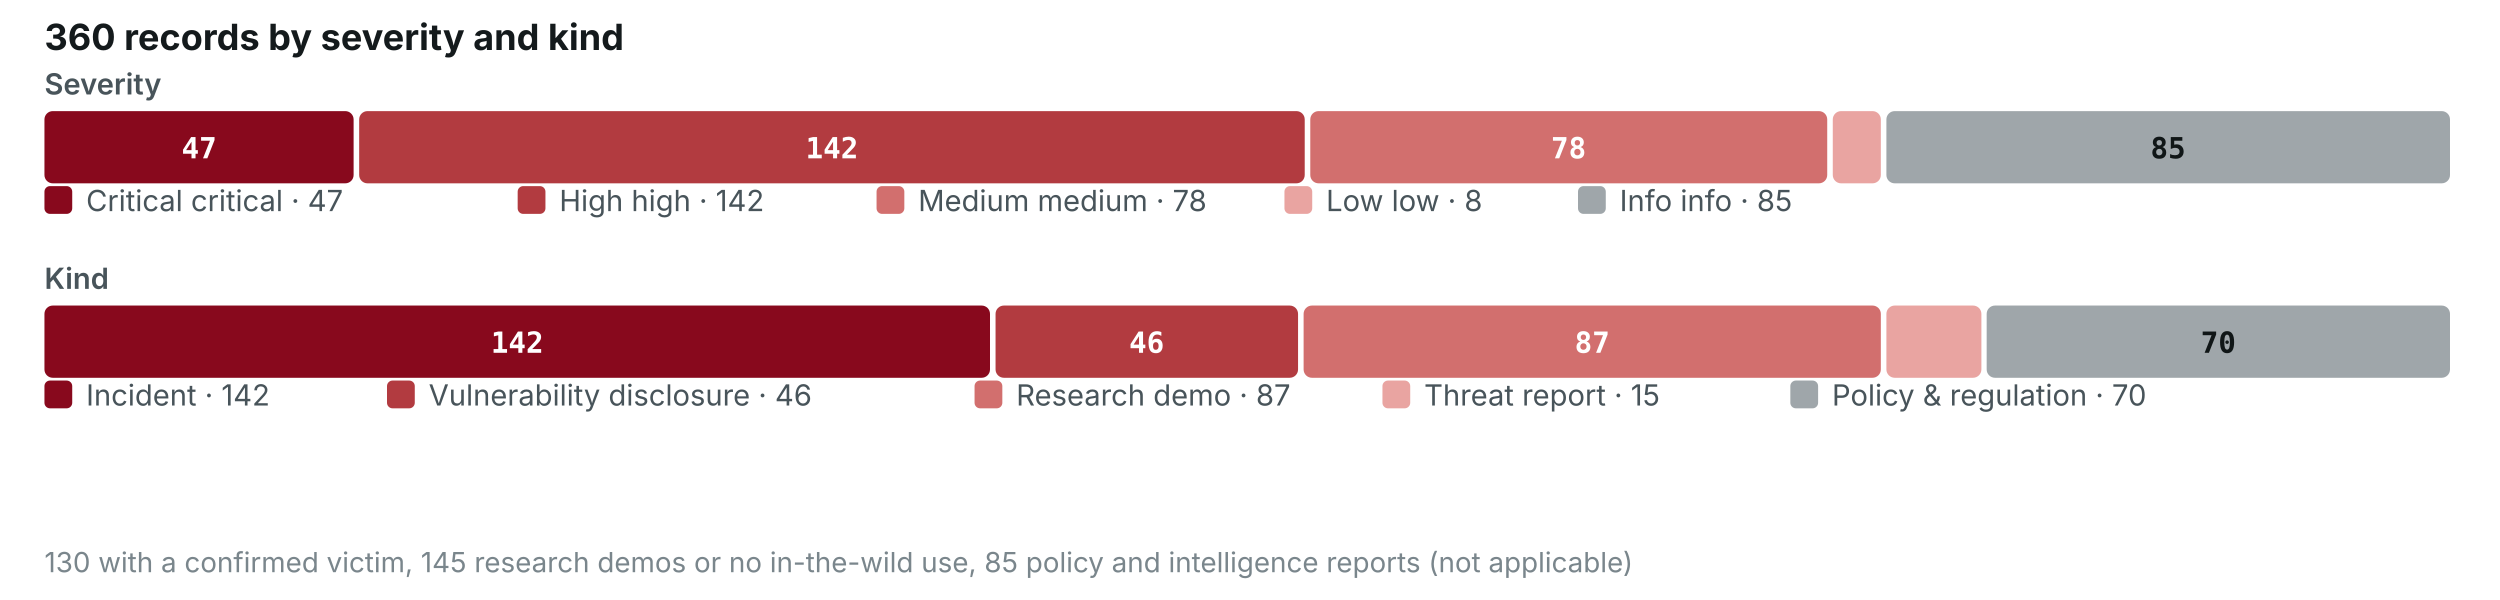
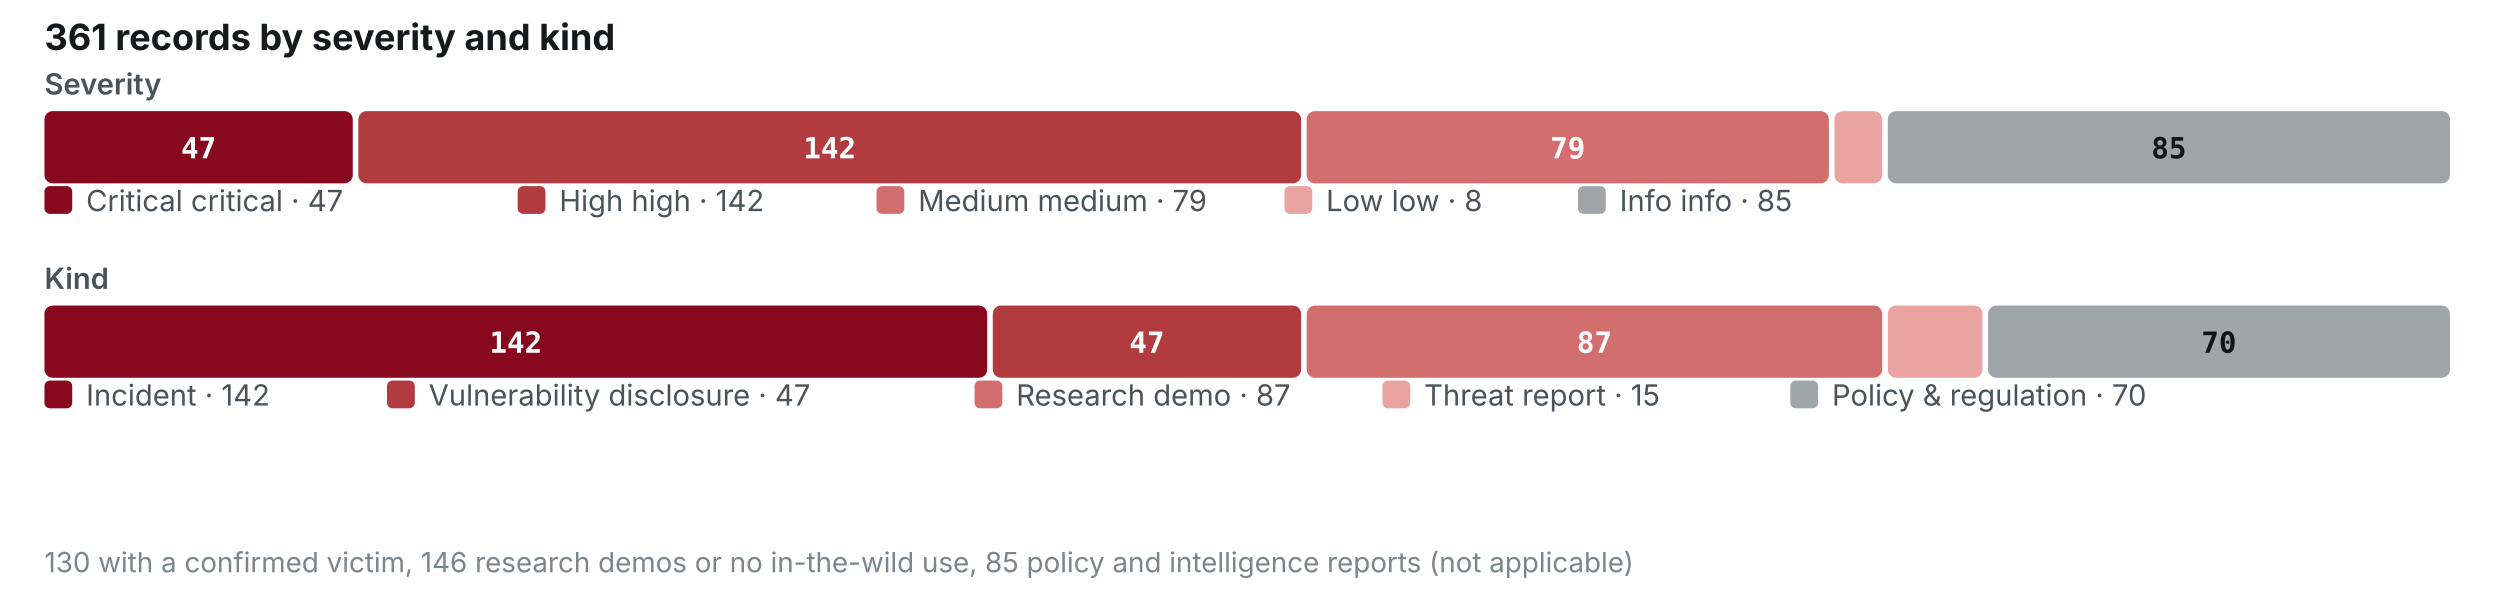
<svg xmlns="http://www.w3.org/2000/svg" viewBox="0 0 900 216" width="900" height="216" role="img" font-family="ui-sans-serif,-apple-system,'Segoe UI','PingFang SC','Microsoft YaHei',sans-serif">
  <rect width="900" height="216" fill="#FFFFFF" />
-   <text x="16" y="18" font-size="13" font-weight="700" fill="#141A1C">360 records by severity and kind</text>
+   <text x="16" y="18" font-size="13" font-weight="700" fill="#141A1C">361 records by severity and kind</text>
  <text x="16" y="34" font-size="10.5" fill="#48545A" font-weight="600">Severity</text>
-   <rect x="16.0" y="40" width="111.3" height="26" rx="3" fill="#88091D" />
-   <text x="71.7" y="57" font-size="10.5" text-anchor="middle" font-family="ui-monospace,'SF Mono','Cascadia Mono','Consolas',monospace" font-weight="700" fill="#FFFFFF">47</text>
-   <rect x="129.3" y="40" width="340.4" height="26" rx="3" fill="#B23B40" />
-   <text x="299.5" y="57" font-size="10.5" text-anchor="middle" font-family="ui-monospace,'SF Mono','Cascadia Mono','Consolas',monospace" font-weight="700" fill="#FFFFFF">142</text>
-   <rect x="471.7" y="40" width="186.1" height="26" rx="3" fill="#D26F6E" />
-   <text x="564.7" y="57" font-size="10.5" text-anchor="middle" font-family="ui-monospace,'SF Mono','Cascadia Mono','Consolas',monospace" font-weight="700" fill="#FFFFFF">78</text>
-   <rect x="659.8" y="40" width="17.3" height="26" rx="3" fill="#E9A4A1" />
-   <rect x="679.1" y="40" width="202.9" height="26" rx="3" fill="#9FA6AA" />
-   <text x="780.5" y="57" font-size="10.5" text-anchor="middle" font-family="ui-monospace,'SF Mono','Cascadia Mono','Consolas',monospace" font-weight="700" fill="#101617">85</text>
+   <rect x="16.0" y="40" width="111.0" height="26" rx="3" fill="#88091D" />
+   <text x="71.5" y="57" font-size="10.5" text-anchor="middle" font-family="ui-monospace,'SF Mono','Cascadia Mono','Consolas',monospace" font-weight="700" fill="#FFFFFF">47</text>
+   <rect x="129.0" y="40" width="339.4" height="26" rx="3" fill="#B23B40" />
+   <text x="298.7" y="57" font-size="10.5" text-anchor="middle" font-family="ui-monospace,'SF Mono','Cascadia Mono','Consolas',monospace" font-weight="700" fill="#FFFFFF">142</text>
+   <rect x="470.4" y="40" width="188.0" height="26" rx="3" fill="#D26F6E" />
+   <text x="564.4" y="57" font-size="10.5" text-anchor="middle" font-family="ui-monospace,'SF Mono','Cascadia Mono','Consolas',monospace" font-weight="700" fill="#FFFFFF">79</text>
+   <rect x="660.4" y="40" width="17.2" height="26" rx="3" fill="#E9A4A1" />
+   <rect x="679.6" y="40" width="202.4" height="26" rx="3" fill="#9FA6AA" />
+   <text x="780.8" y="57" font-size="10.5" text-anchor="middle" font-family="ui-monospace,'SF Mono','Cascadia Mono','Consolas',monospace" font-weight="700" fill="#101617">85</text>
  <rect x="16" y="67" width="10" height="10" rx="2" fill="#88091D" />
  <text x="31" y="76" font-size="10.5" fill="#48545A">Critical critical · 47</text>
  <rect x="186.36" y="67" width="10" height="10" rx="2" fill="#B23B40" />
  <text x="201.36" y="76" font-size="10.5" fill="#48545A">High high · 142</text>
  <rect x="315.56" y="67" width="10" height="10" rx="2" fill="#D26F6E" />
-   <text x="330.56" y="76" font-size="10.5" fill="#48545A">Medium medium · 78</text>
+   <text x="330.56" y="76" font-size="10.5" fill="#48545A">Medium medium · 79</text>
  <rect x="462.4" y="67" width="10" height="10" rx="2" fill="#E9A4A1" />
  <text x="477.4" y="76" font-size="10.5" fill="#48545A">Low low · 8</text>
  <rect x="568.08" y="67" width="10" height="10" rx="2" fill="#9FA6AA" />
  <text x="583.08" y="76" font-size="10.5" fill="#48545A">Info info · 85</text>
  <text x="16" y="104" font-size="10.5" fill="#48545A" font-weight="600">Kind</text>
-   <rect x="16.0" y="110" width="340.4" height="26" rx="3" fill="#88091D" />
-   <text x="186.2" y="127" font-size="10.5" text-anchor="middle" font-family="ui-monospace,'SF Mono','Cascadia Mono','Consolas',monospace" font-weight="700" fill="#FFFFFF">142</text>
-   <rect x="358.4" y="110" width="108.9" height="26" rx="3" fill="#B23B40" />
-   <text x="412.8" y="127" font-size="10.5" text-anchor="middle" font-family="ui-monospace,'SF Mono','Cascadia Mono','Consolas',monospace" font-weight="700" fill="#FFFFFF">46</text>
-   <rect x="469.3" y="110" width="207.8" height="26" rx="3" fill="#D26F6E" />
-   <text x="573.2" y="127" font-size="10.5" text-anchor="middle" font-family="ui-monospace,'SF Mono','Cascadia Mono','Consolas',monospace" font-weight="700" fill="#FFFFFF">87</text>
-   <rect x="679.1" y="110" width="34.2" height="26" rx="3" fill="#E9A4A1" />
-   <rect x="715.2" y="110" width="166.8" height="26" rx="3" fill="#9FA6AA" />
-   <text x="798.6" y="127" font-size="10.5" text-anchor="middle" font-family="ui-monospace,'SF Mono','Cascadia Mono','Consolas',monospace" font-weight="700" fill="#101617">70</text>
+   <rect x="16.0" y="110" width="339.4" height="26" rx="3" fill="#88091D" />
+   <text x="185.7" y="127" font-size="10.5" text-anchor="middle" font-family="ui-monospace,'SF Mono','Cascadia Mono','Consolas',monospace" font-weight="700" fill="#FFFFFF">142</text>
+   <rect x="357.4" y="110" width="111.0" height="26" rx="3" fill="#B23B40" />
+   <text x="412.9" y="127" font-size="10.5" text-anchor="middle" font-family="ui-monospace,'SF Mono','Cascadia Mono','Consolas',monospace" font-weight="700" fill="#FFFFFF">47</text>
+   <rect x="470.4" y="110" width="207.2" height="26" rx="3" fill="#D26F6E" />
+   <text x="574.0" y="127" font-size="10.5" text-anchor="middle" font-family="ui-monospace,'SF Mono','Cascadia Mono','Consolas',monospace" font-weight="700" fill="#FFFFFF">87</text>
+   <rect x="679.6" y="110" width="34.1" height="26" rx="3" fill="#E9A4A1" />
+   <rect x="715.7" y="110" width="166.3" height="26" rx="3" fill="#9FA6AA" />
+   <text x="798.8" y="127" font-size="10.5" text-anchor="middle" font-family="ui-monospace,'SF Mono','Cascadia Mono','Consolas',monospace" font-weight="700" fill="#101617">70</text>
  <rect x="16" y="137" width="10" height="10" rx="2" fill="#88091D" />
  <text x="31" y="146" font-size="10.5" fill="#48545A">Incident · 142</text>
  <rect x="139.32" y="137" width="10" height="10" rx="2" fill="#B23B40" />
-   <text x="154.32" y="146" font-size="10.5" fill="#48545A">Vulnerability disclosure · 46</text>
+   <text x="154.32" y="146" font-size="10.5" fill="#48545A">Vulnerability disclosure · 47</text>
  <rect x="350.84" y="137" width="10" height="10" rx="2" fill="#D26F6E" />
  <text x="365.84" y="146" font-size="10.5" fill="#48545A">Research demo · 87</text>
  <rect x="497.68" y="137" width="10" height="10" rx="2" fill="#E9A4A1" />
  <text x="512.68" y="146" font-size="10.5" fill="#48545A">Threat report · 15</text>
  <rect x="644.52" y="137" width="10" height="10" rx="2" fill="#9FA6AA" />
  <text x="659.52" y="146" font-size="10.5" fill="#48545A">Policy &amp; regulation · 70</text>
-   <text x="16" y="206" font-size="10" fill="#7A868C">130 with a confirmed victim, 145 research demos or no in-the-wild use, 85 policy and intelligence reports (not applicable)</text>
+   <text x="16" y="206" font-size="10" fill="#7A868C">130 with a confirmed victim, 146 research demos or no in-the-wild use, 85 policy and intelligence reports (not applicable)</text>
</svg>
